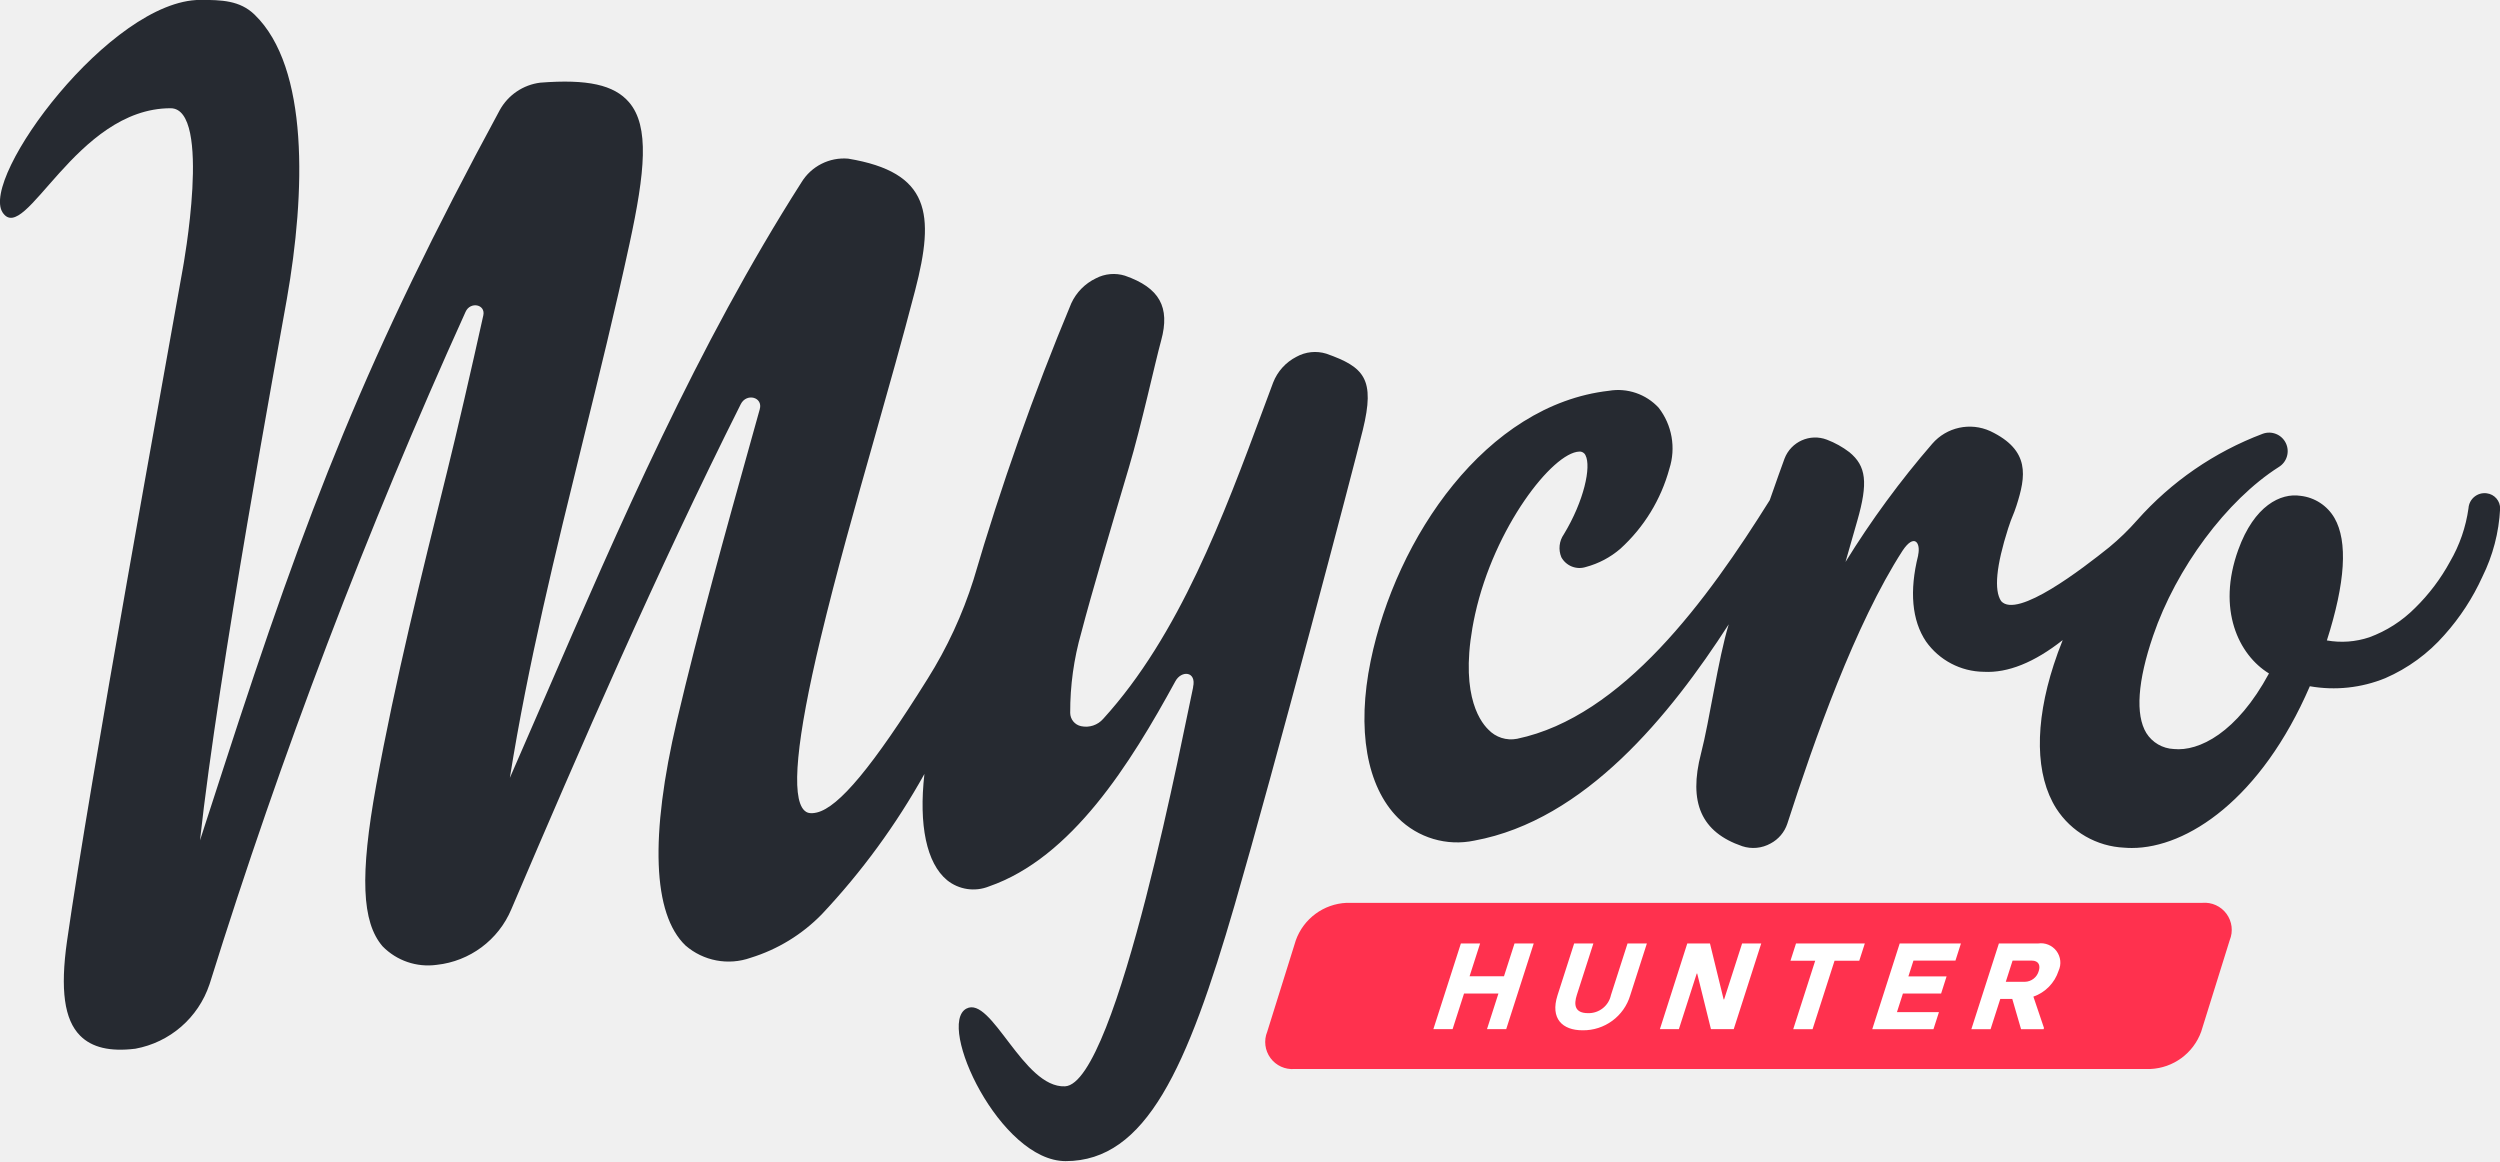
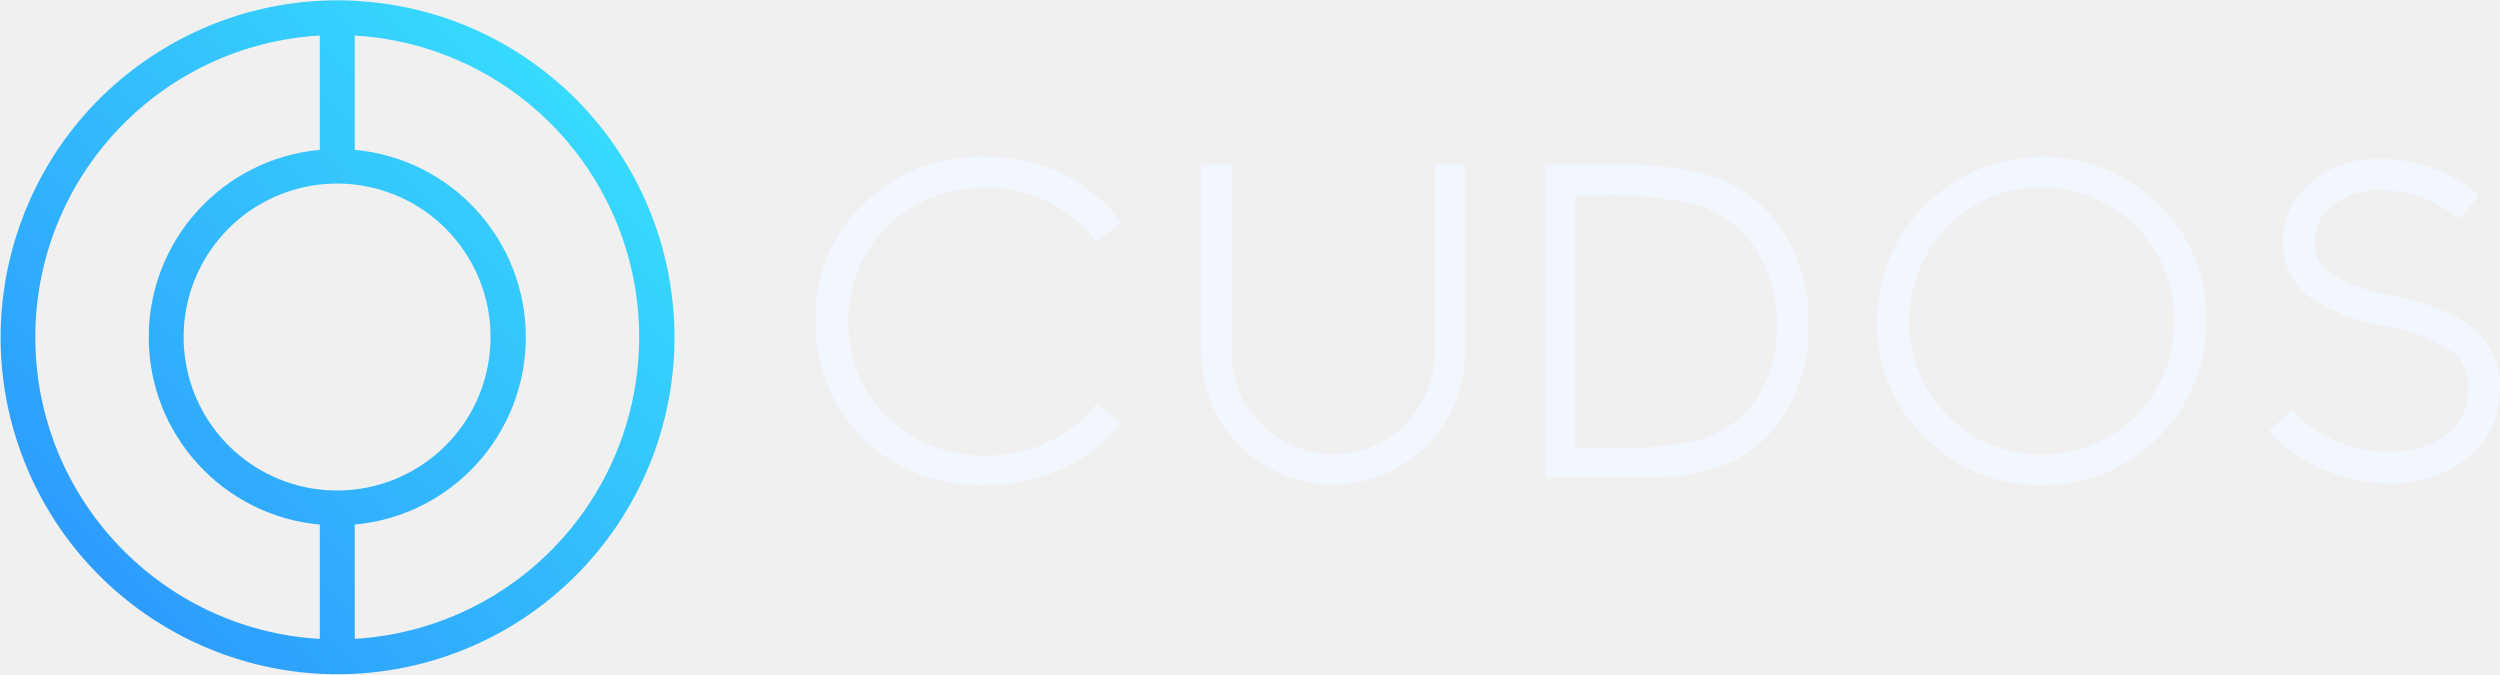
- <svg xmlns="http://www.w3.org/2000/svg" width="182.856" height="84.932" viewBox="0 0 182.856 84.932">
-   <path d="M497.311,288.472A4.144,4.144,0,0,1,493.6,291.2H431a1.982,1.982,0,0,1-2-2.726l2.095-6.7a4.144,4.144,0,0,1,3.709-2.727H497.4a1.982,1.982,0,0,1,2,2.727Z" transform="translate(-336.312 -213.011)" fill="#ff314e" />
-   <path d="M250.352,108.342a2.8,2.8,0,0,0-2.18.227,3.576,3.576,0,0,0-1.708,1.891l-.732,1.965c-2.874,7.741-6.133,16.516-11.691,22.621a1.674,1.674,0,0,1-1.627.541,1,1,0,0,1-.792-.973,21.01,21.01,0,0,1,.814-5.876c.729-2.8,2.189-7.724,3.478-12.067.926-3.12,1.9-7.609,2.362-9.3.668-2.436-.123-3.851-2.645-4.731a2.8,2.8,0,0,0-2.13.192,3.778,3.778,0,0,0-1.8,1.827,194.792,194.792,0,0,0-7.149,20.209,31.422,31.422,0,0,1-3.362,7.262c-4.009,6.416-6.492,9.391-8.1,9.773-.545.13-.779-.015-.922-.157-.973-.961-.574-5.176,1.184-12.526,1.173-4.9,2.587-9.889,3.955-14.716,1-3.539,2.04-7.2,2.972-10.789,1.457-5.609,1.1-8.64-4.895-9.637a3.639,3.639,0,0,0-3.42,1.736c-7.622,11.943-13.3,25.059-18.8,37.743-.843,1.946-1.685,3.889-2.527,5.812,1.31-8.253,3.364-16.595,5.352-24.668,1.165-4.731,2.37-9.623,3.406-14.426,1.123-5.2,1.476-8.562-.044-10.326-1.092-1.267-3.032-1.7-6.489-1.429a3.944,3.944,0,0,0-2.967,2.014c-9.744,18.006-14.016,29.012-20.2,48.1q-.86,2.653-1.722,5.307c1.349-12.363,5.711-35.945,6.353-39.6,1.365-7.763,1.637-16.934-2.364-20.8-1.074-1.038-2.413-1.074-3.96-1.074-6.553,0-16.16,13.011-14.462,15.555,1.636,2.451,5.335-7.631,12.282-7.631,3.058,0,.893,11.732.893,11.732-1.288,7.31-6.777,37.337-8.47,49.2-.5,3.537-.2,5.731.959,6.9.863.871,2.184,1.184,4.04.957a7.055,7.055,0,0,0,5.418-4.694l.034-.1a427.992,427.992,0,0,1,18.7-49.1c.342-.779,1.477-.557,1.3.254-.851,3.853-1.973,8.711-2.65,11.436-1.869,7.521-3.8,15.3-5.188,22.947-1.193,6.584-1.057,9.993.47,11.767a4.646,4.646,0,0,0,3.959,1.355,6.7,6.7,0,0,0,5.457-4.063c5.117-11.987,10.585-24.585,16.783-36.948.42-.837,1.636-.515,1.39.368q-.313,1.123-.627,2.246c-1.887,6.757-3.837,13.744-5.43,20.52-1.99,8.469-1.775,14.161.623,16.461a4.815,4.815,0,0,0,4.764.9,12.354,12.354,0,0,0,5.205-3.181,51.551,51.551,0,0,0,7.507-10.265c-.423,3.745.153,6.519,1.655,7.768a3.063,3.063,0,0,0,3.068.458c6.061-2.1,10.341-8.977,13.637-15.015v0c.435-.8,1.554-.735,1.29.435,0,.012,0,.021,0,.033-.537,2.348-5.555,28.995-9.367,29.168-3.059.139-5.378-6.677-7.218-5.681-2.192,1.187,2.473,11.152,7.263,11.152,5.892,0,8.9-6.827,12.359-18.719,2.891-9.949,8.687-31.914,9.381-34.771C253.934,110.2,253.145,109.325,250.352,108.342Zm84.878,10.213a1.177,1.177,0,0,0-1.333,1.091,10.688,10.688,0,0,1-1.353,3.911,14.288,14.288,0,0,1-2.554,3.384,9.179,9.179,0,0,1-3.352,2.148,6.307,6.307,0,0,1-3.1.228c1.354-4.23,1.542-7.24.557-8.953a3.288,3.288,0,0,0-2.49-1.624c-1.433-.221-3.376.7-4.549,3.949-1.577,4.364.03,7.689,2.247,9.042-2.349,4.352-5.123,5.717-6.963,5.528a2.5,2.5,0,0,1-2.011-1.174c-.807-1.333-.635-3.792.5-7.109,1.693-4.96,5.385-9.919,9.187-12.34a1.357,1.357,0,0,0-1.168-2.436,23.258,23.258,0,0,0-9.192,6.326,17.783,17.783,0,0,1-2.041,1.978c-1.936,1.548-6.725,5.254-7.9,3.939-.536-.789-.365-2.58.511-5.323.154-.481.245-.7.331-.909s.159-.385.275-.743c.693-2.158,1.028-4.058-1.911-5.46a3.624,3.624,0,0,0-4.249.926,66.806,66.806,0,0,0-6.343,8.643c.323-1.136.511-1.792.861-3.01.8-2.785.662-4.005-.579-5.021a6.543,6.543,0,0,0-1.642-.913,2.4,2.4,0,0,0-3.1,1.386c-.3.81-.584,1.626-.871,2.443l-.209.594c-4.557,7.286-10.771,15.838-18.478,17.454a2.284,2.284,0,0,1-2.112-.68c-.7-.686-2.18-2.879-.962-8.426,1.4-6.358,5.673-11.83,7.621-11.9a.456.456,0,0,1,.453.268c.434.828-.1,3.338-1.586,5.787a1.75,1.75,0,0,0-.181,1.67,1.512,1.512,0,0,0,1.794.716,6.386,6.386,0,0,0,2.521-1.331,12.252,12.252,0,0,0,3.588-5.857,4.857,4.857,0,0,0-.782-4.458,4.04,4.04,0,0,0-3.639-1.243c-8.982,1.024-15.566,10.715-17.427,19.759-1.028,5-.3,9.182,2,11.483a6.113,6.113,0,0,0,5.589,1.659c8.113-1.495,14.329-9.2,18.6-15.818-.775,2.535-1.409,7.067-2.024,9.436-.938,3.608.019,5.766,3.013,6.792a2.591,2.591,0,0,0,2.074-.2,2.539,2.539,0,0,0,1.221-1.44c1.989-6.165,4.966-14.6,8.429-19.973.854-1.284,1.34-.59,1.141.317a.227.227,0,0,0,0,.034c-.648,2.587-.459,4.754.576,6.289a5.247,5.247,0,0,0,4.216,2.217c1.771.1,3.708-.686,5.782-2.319-.245.607-.464,1.209-.655,1.8-1.415,4.356-1.351,8.088.18,10.51a6.25,6.25,0,0,0,4.993,2.874c.177.015.358.022.54.022,4.043,0,9.459-3.585,13.018-11.83a10.01,10.01,0,0,0,5.515-.59,12.223,12.223,0,0,0,4.338-3.172,16.748,16.748,0,0,0,2.765-4.242,12.638,12.638,0,0,0,1.3-4.978A1.113,1.113,0,0,0,335.231,118.555Z" transform="translate(-153.345 -82.474)" fill="#262a31" />
-   <g transform="translate(104.84 69.009)">
-     <path d="M472.776,287.9l-2.013,6.269h-1.406l.837-2.606h-2.516l-.837,2.606h-1.406l2.013-6.269h1.406l-.771,2.4H470.6l.771-2.4Z" transform="translate(-465.435 -287.903)" fill="#fff" />
-     <path d="M492.147,291.691l1.216-3.788h1.406l-1.211,3.77c-.224.7-.166,1.325.819,1.325a1.668,1.668,0,0,0,1.679-1.325l1.211-3.77h1.415l-1.216,3.788a3.582,3.582,0,0,1-3.491,2.561C492.507,294.252,491.6,293.4,492.147,291.691Z" transform="translate(-483.066 -287.903)" fill="#fff" />
-     <path d="M516.741,287.9H518.4l1,4.093h.036l1.315-4.093h1.4l-2.013,6.269h-1.666l-1.005-4.066h-.036l-1.305,4.066h-1.388Z" transform="translate(-498.169 -287.903)" fill="#fff" />
-     <path d="M544.995,289.165h-1.809l.405-1.262h5.033l-.406,1.262H546.41l-1.607,5.006h-1.415Z" transform="translate(-517.067 -287.903)" fill="#fff" />
-     <path d="M562.994,287.9h4.478l-.4,1.254H564l-.371,1.155h2.794l-.4,1.254h-2.794l-.437,1.362h3.072l-.4,1.245h-4.477Z" transform="translate(-528.885 -287.903)" fill="#fff" />
-     <path d="M587.887,294.082l-.029.089H586.21l-.642-2.212h-.877l-.71,2.212h-1.406l2.013-6.269h2.866a1.42,1.42,0,0,1,1.5,2,2.966,2.966,0,0,1-1.842,1.889Zm-2.794-3.376h1.388a1.076,1.076,0,0,0,1.026-.8c.121-.376.018-.752-.529-.752h-1.388Z" transform="translate(-543.225 -287.903)" fill="#fff" />
+ <svg xmlns="http://www.w3.org/2000/svg" width="186.813" height="50.4" viewBox="0 0 186.813 50.4">
+   <defs>
+     <style>.a{fill:url(#a);}.b{fill:#f2f6fd;}</style>
+     <linearGradient id="a" x1="0.146" y1="0.854" x2="0.853" y2="0.147" gradientUnits="objectBoundingBox">
+       <stop offset="0.005" stop-color="#2d9cfd" />
+       <stop offset="1" stop-color="#37dafd" />
+     </linearGradient>
+   </defs>
+   <g transform="translate(-195.63 -44.314)">
+     <path class="a" d="M238.643,51.7a25.177,25.177,0,1,0,7.389,17.81A25.226,25.226,0,0,0,238.643,51.7ZM219.527,92.057a22.584,22.584,0,0,1,0-45.09v8.546a14.058,14.058,0,0,0,0,28Zm1.3-11.09a11.468,11.468,0,1,1,8.1-3.358A11.456,11.456,0,0,1,220.831,80.967ZM237.245,85a22.588,22.588,0,0,1-15.106,7.052V83.511a14.058,14.058,0,0,0,0-28V46.967A22.583,22.583,0,0,1,237.245,85Z" />
+     <path class="b" d="M356.936,59.577a12.419,12.419,0,0,0-19.4,2.589A12.489,12.489,0,0,0,335.91,68.4a11.648,11.648,0,0,0,3.567,8.6,12,12,0,0,0,8.769,3.556A12.181,12.181,0,0,0,360.5,68.289,11.747,11.747,0,0,0,356.936,59.577ZM356.8,73.358a9.518,9.518,0,0,1-3.613,3.6,9.981,9.981,0,0,1-5.033,1.322,9.806,9.806,0,0,1-9.835-9.89,10.117,10.117,0,0,1,1.3-5.1,9.83,9.83,0,0,1,13.536-3.634,9.693,9.693,0,0,1,4.945,8.623A10.119,10.119,0,0,1,356.8,73.358Z" />
+     <path class="b" d="M382.443,73.355v.068a6.491,6.491,0,0,1-2.306,5.026,8.857,8.857,0,0,1-5.936,1.976,12.219,12.219,0,0,1-4.952-1.005,13.3,13.3,0,0,1-4.1-2.848l1.7-1.642a10.108,10.108,0,0,0,7.361,3.15c3.493,0,5.867-1.876,5.867-4.657v-.068a3.2,3.2,0,0,0-1.152-2.714,12.609,12.609,0,0,0-5.088-1.978,13.722,13.722,0,0,1-5.733-2.21,4.92,4.92,0,0,1-1.865-4.089V62.3a5.213,5.213,0,0,1,.542-2.38,6.023,6.023,0,0,1,1.493-1.977,8.03,8.03,0,0,1,5.19-1.776,12.08,12.08,0,0,1,4.035.738,12.945,12.945,0,0,1,3.393,1.977l-1.492,1.809a9.479,9.479,0,0,0-5.936-2.178,5.467,5.467,0,0,0-3.6,1.206A3.39,3.39,0,0,0,368.6,62.3v.067a2.536,2.536,0,0,0,.983,2.245,11.957,11.957,0,0,0,4.783,1.776c2.884.637,4.817,1.407,6.106,2.479A5.508,5.508,0,0,1,382.443,73.355Z" />
+     <path class="b" d="M328.865,61.588a10.141,10.141,0,0,0-5.312-4.122,24.513,24.513,0,0,0-7.6-.845h-4.845V79.969h7.435a14.86,14.86,0,0,0,6.79-1.267,9.706,9.706,0,0,0,3.934-3.934,12.3,12.3,0,0,0,1.511-6.179A12.513,12.513,0,0,0,328.865,61.588ZM326.9,74.068a7.743,7.743,0,0,1-4.146,3.09,25.235,25.235,0,0,1-6.711.6h-2.7V58.91h1.655a27.52,27.52,0,0,1,7.224.667,8.2,8.2,0,0,1,4.557,3.279,9.96,9.96,0,0,1,1.633,5.767A9.537,9.537,0,0,1,326.9,74.068Z" />
+     <path class="b" d="M260.342,63.277a9.934,9.934,0,0,0-1.31,5.09,9.525,9.525,0,0,0,2.933,7.123,10.166,10.166,0,0,0,7.39,2.857,10.365,10.365,0,0,0,8.2-3.846l1.845,1.4a11.728,11.728,0,0,1-4.356,3.435,13.659,13.659,0,0,1-5.835,1.211,12.147,12.147,0,0,1-9.668-4.078,12.315,12.315,0,0,1-2.966-8.312,11.539,11.539,0,0,1,3.6-8.624,12.4,12.4,0,0,1,9-3.5,13.289,13.289,0,0,1,5.9,1.29,11.578,11.578,0,0,1,4.323,3.634l-1.845,1.411a10.136,10.136,0,0,0-3.656-3.013,10.686,10.686,0,0,0-4.69-1.021,10.337,10.337,0,0,0-5.178,1.344A9.675,9.675,0,0,0,260.342,63.277Z" />
+     <path class="b" d="M302.828,56.621h2.266V70.668a9.846,9.846,0,1,1-19.692,0V56.621h2.256V70.668a7.585,7.585,0,0,0,15.17,0Z" />
  </g>
</svg>
